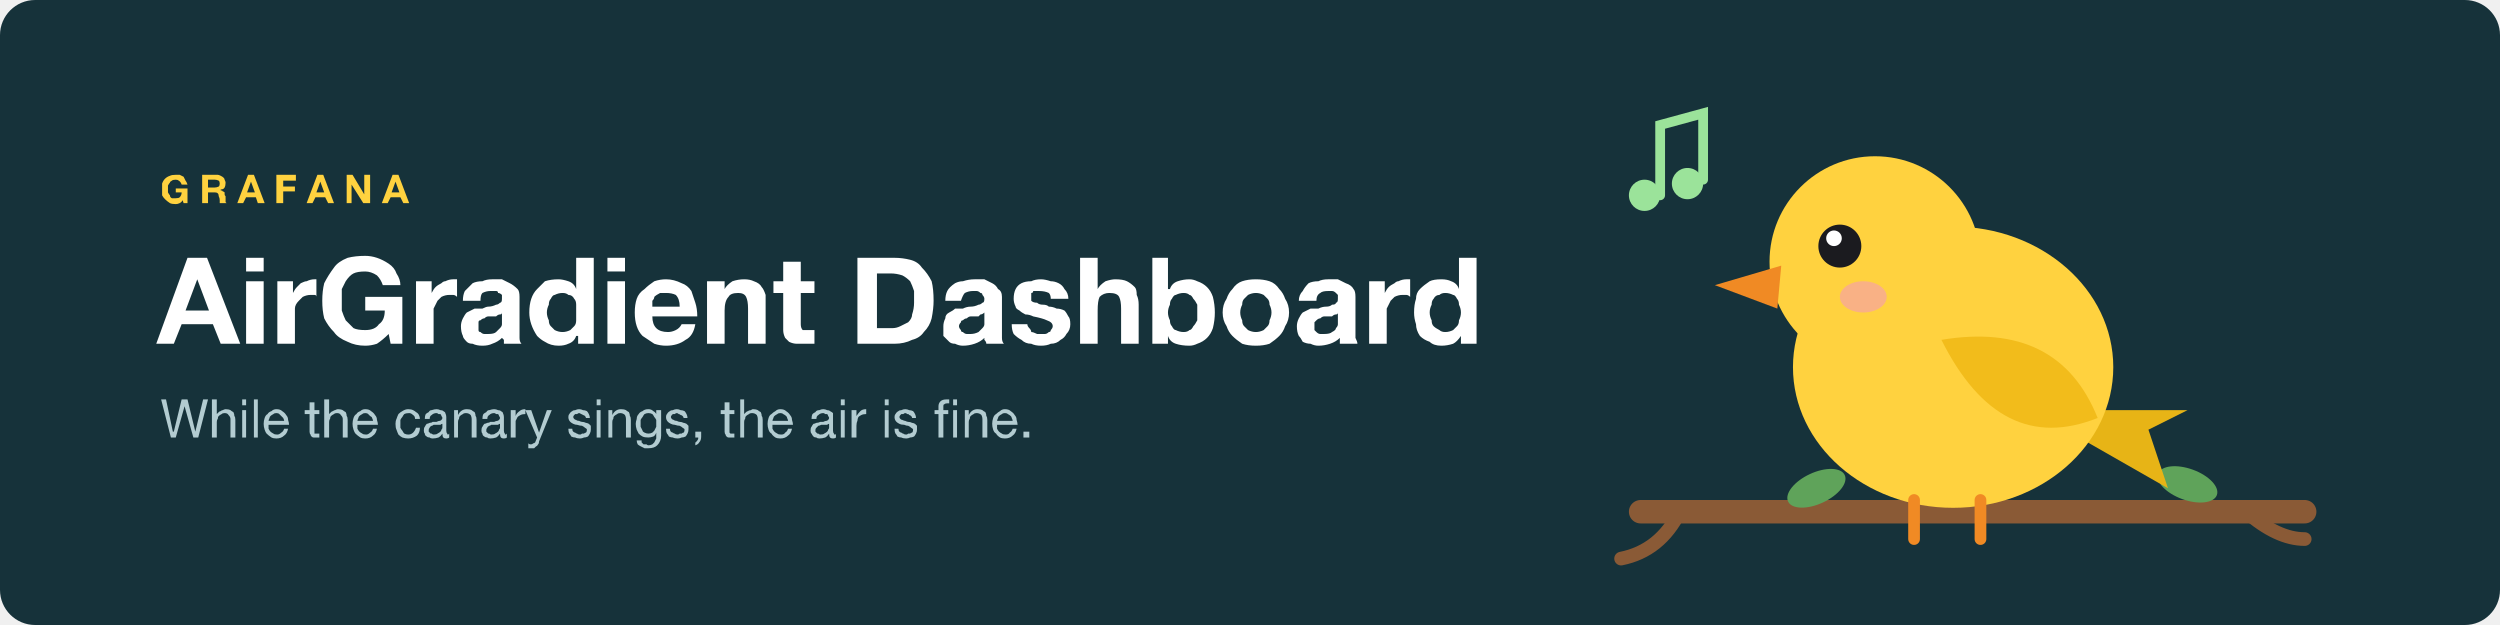
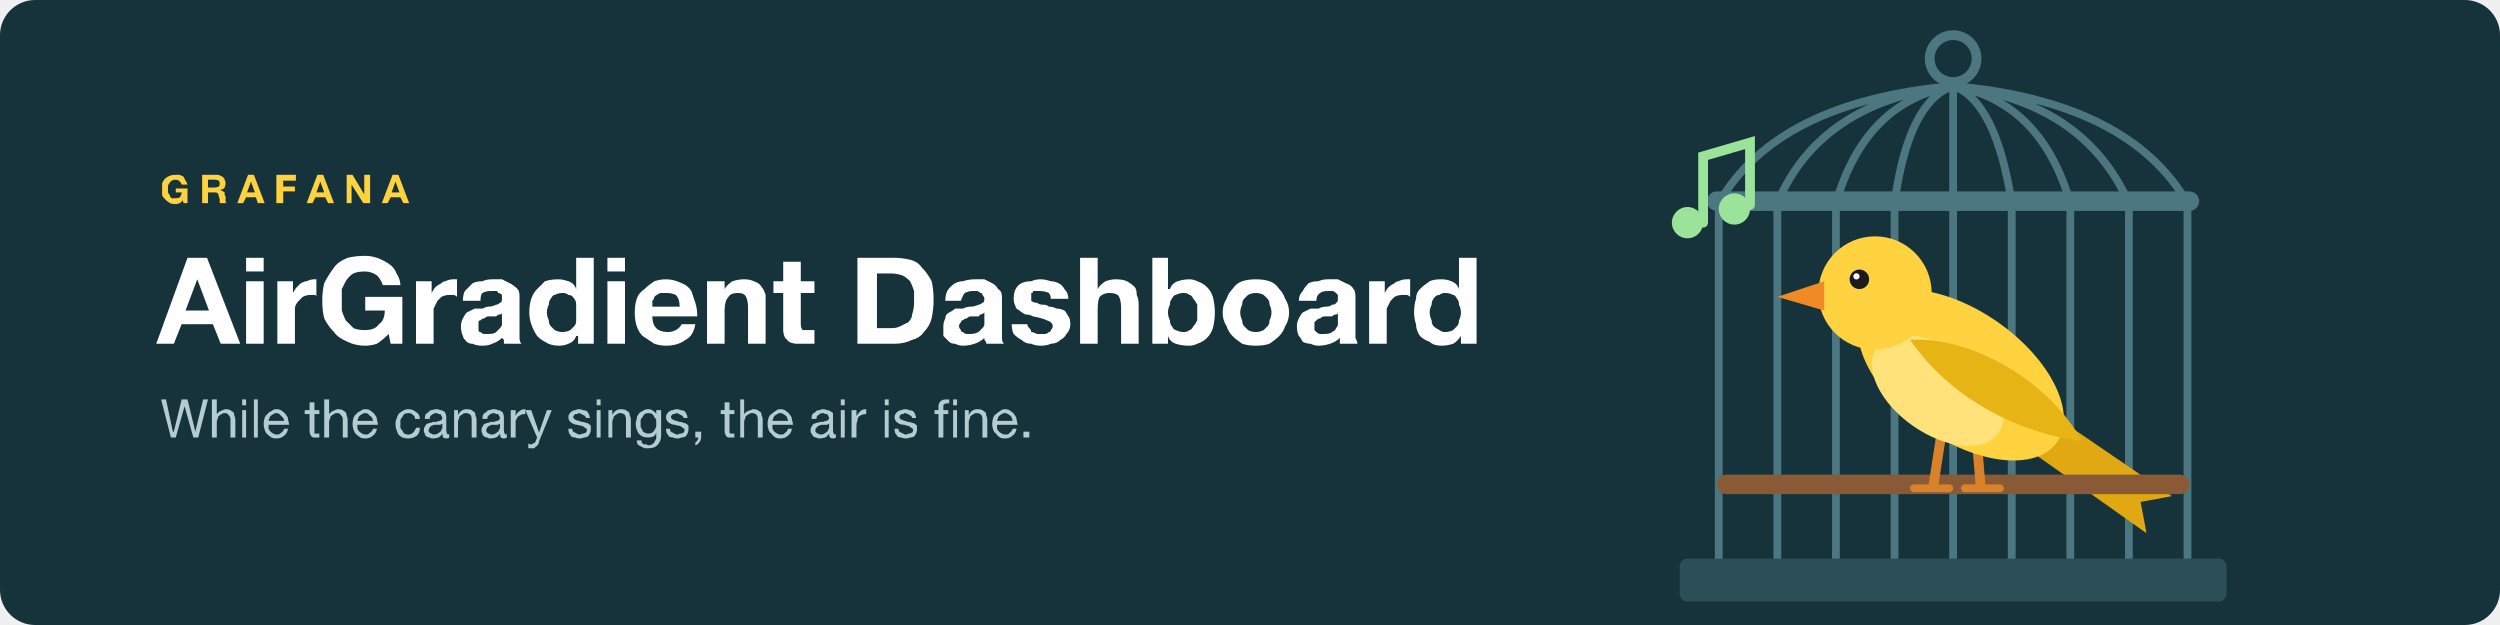
<svg xmlns="http://www.w3.org/2000/svg" viewBox="0 0 1280 320" width="1280" height="320" role="img" aria-label="Grafana AirGradient Dashboard">
  <clipPath id="k">
    <rect width="1280" height="320" rx="18" />
  </clipPath>
  <g clip-path="url(#k)">
    <rect width="1280" height="320" fill="#16323A" />
-     <path d="M840 262 H1180" stroke="#8A5A36" stroke-width="12" stroke-linecap="round" />
-     <path d="M860 262 q-10 20 -30 24M1150 262 q16 14 30 14" stroke="#8A5A36" stroke-width="7" fill="none" stroke-linecap="round" />
-     <ellipse cx="930" cy="250" rx="16" ry="8" fill="#5FA35A" transform="rotate(-25 930 250)" />
-     <ellipse cx="1120" cy="248" rx="16" ry="8" fill="#5FA35A" transform="rotate(20 1120 248)" />
-     <path d="M1040 210 l70 40 l-10 -30 l20 -10z" fill="#E7B416" />
-     <ellipse cx="1000" cy="188" rx="82" ry="72" fill="#FFD23F" />
-     <circle cx="960" cy="134" r="54" fill="#FFD23F" />
-     <path d="M994 174 q60 -10 80 40 q-50 20 -80 -40z" fill="#F2BC1B" />
-     <circle cx="942" cy="126" r="11" fill="#1B1B1F" />
-     <circle cx="939" cy="122" r="4" fill="#fff" />
-     <path d="M912 136 l-34 10 l32 12z" fill="#F08A24" />
-     <ellipse cx="954" cy="152" rx="12" ry="8" fill="#F7A3A3" opacity=".7" />
-     <path d="M980 256 v20 M1014 256 v20" stroke="#F08A24" stroke-width="6" stroke-linecap="round" />
-     <path d="M850 100 v-36 l22 -6 v34" fill="none" stroke="#9BE39A" stroke-width="5" stroke-linecap="round" />
-     <circle cx="842" cy="100" r="8" fill="#9BE39A" />
-     <circle cx="864" cy="94" r="8" fill="#9BE39A" />
+     <path fill="none" stroke="#4C7680" stroke-width="4" d="M880 292V104M880 104Q910 52 1000 44M910 292V104M910 104Q932 52 1000 44M940 292V104M940 104Q955 52 1000 44M970 292V104M970 104Q977 52 1000 44M1000 292V104M1000 104Q1000 52 1000 44M1030 292V104M1030 104Q1022 52 1000 44M1060 292V104M1060 104Q1045 52 1000 44M1090 292V104M1090 104Q1067 52 1000 44M1120 292V104M1120 104Q1090 52 1000 44" />
+     <rect x="874" y="98" width="252" height="10" rx="5" fill="#4C7680" />
+     <circle cx="1000" cy="30" r="12" fill="none" stroke="#4C7680" stroke-width="5" />
+     <rect x="860" y="286" width="280" height="22" rx="4" fill="#2C4E57" />
+     <polygon fill="#E0A914" points="1046,209 1112,254 1096,257 1099,273 1034,227" />
+     <path d="M884 248H1116" stroke="#8A5A36" stroke-width="10" stroke-linecap="round" />
+     <path d="M994 222l-4 26M1012 224l2 24" stroke="#D9822B" stroke-width="5" stroke-linecap="round" />
+     <path d="M980 250h18M1006 250h18" stroke="#D9822B" stroke-width="4" stroke-linecap="round" />
+     <ellipse cx="1004" cy="192" rx="60" ry="33" fill="#FFD23F" transform="rotate(35 1004 192)" />
+     <ellipse cx="992" cy="200" rx="38" ry="22" fill="#FFE27A" transform="rotate(35 992 200)" />
+     <circle cx="960" cy="150" r="29" fill="#FFD23F" />
+     <path fill="#E7B416" d="M978 174C1010 172 1050 196 1066 226C1036 222 1000 206 978 174Z" />
+     <path fill="#F08A24" d="M934 144L910 152L934 159Z" />
+     <circle cx="952" cy="143" r="5" fill="#1B1B1F" />
+     <circle cx="950.5" cy="141.5" r="1.6" fill="#fff" />
+     <path d="M872 114v-34l24 -7v32" fill="none" stroke="#9BE39A" stroke-width="5" stroke-linecap="round" />
+     <circle cx="864" cy="114" r="8" fill="#9BE39A" />
+     <circle cx="888" cy="107" r="8" fill="#9BE39A" />
    <path fill="#FFD23F" d="m93.5 102.5l.5 1.5 2 0 0-7.5-6 0 0 2 3 0q0 1.5-1 2.5-.5 .5-2 .5-1.5 0-2 0-1-.5-1-1.5-.5-.5-1-1.5 0-.5 0-1.5 0-1 0-2 .5-1 1-1.5 0-.5 1-1 .5-.5 2-.5 1 0 1.5 .5 1 .5 1.5 2l3 0q-.5-1.5-1-2-.5-1-1-2-1-.5-2-1-1 0-2 0-2 0-3 .5-1.5 .5-2.5 1.5-1 1-1.5 2.5 0 1.5 0 3 0 1.5 0 3 .5 1 1.5 2 1 1 2.5 2 1 .5 3 .5 1 0 2-.5 1-.5 1.5-1.5zm13-6.5l0-4 3.5 0q1 0 2 .5 .5 .5 .5 1.5 0 1-.5 1.5-1 .5-2 .5zm-3-6.5l0 14.5 3 0 0-5.5 3.5 0q1 0 1.5 .5 .5 .5 .5 1.5 .5 1 .5 2 0 1 0 1.5l3.5 0q-.5-.5-.5-.5 0-.5 0-1 0-.5 0-1 0-.5 0-1-.5-.5-.5-1 0-.5 0-1-.5-.5-1-.5 0-.5-1-.5l0-.5q1.5 0 2-1 .5-1 .5-2.5 0-.5-.5-1.5 0-.5-.5-1-.5-.5-1.5-1-1-.5-1.5-.5zm23 9l2-5.5 0 0 2 5.5zm.5-9l-5.5 14.5 3 0 1.5-3 5 0 1 3 3.5 0-5.5-14.5zm14.5 0l0 14.5 3.5 0 0-6 6 0 0-2.5-6 0 0-3 6.5 0 0-3zm20.5 9l2-5.5 0 0 2 5.5zm.5-9l-5.5 14.5 3 0 1.5-3 5 0 1.5 3 3 0-5.5-14.5zm15 0l0 14.5 2.5 0 0-9.5 0 0 6 9.5 3.5 0 0-14.5-3 0 0 10 0 0-6-10zm23 9l2-5.5 0 0 2 5.5zm.5-9l-5.5 14.5 3 0 1.5-3 5 0 1.5 3 3 0-5.5-14.5z" />
    <path fill="#FFFFFF" d="m95 159l6-16 0 0 6 16zm1-27l-16 44 9 0 4-10 16 0 4 10 10 0-17-44zm39 7l0-7-9 0 0 7zm-9 5l0 32 9 0 0-32zm16 0l0 32 9 0 0-14q0-3 0-4 0-2 2-4 1-1 2-2 2-1 4-1 1 0 2 0 1 0 1 1l0-9q-1 0-1 0-2 0-4 1-1 0-3 1-1 1-2 2-1 1-2 3l0 0 0-6zm57 27l1 5 6 0 0-24-19 0 0 7 10 0q0 5-3 7-2 3-7 3-4 0-6-1-2-2-4-4-1-2-2-5 0-2 0-5 0-3 0-6 1-2 2-4 2-3 4-4 2-1 6-1 3 0 6 2 2 2 3 5l9 0q0-3-2-6-1-3-4-5-3-2-6-3-3-1-6-1-5 0-9 1-5 2-7 5-3 4-5 8-1 4-1 9 0 5 1 9 2 4 5 7 2 3 7 5 4 2 9 2 3 0 6-1 3-2 6-5zm14-27l0 32 9 0 0-14q0-3 0-4 1-2 2-4 1-1 2-2 2-1 4-1 1 0 2 0 1 0 2 1l0-9q-1 0-2 0-2 0-4 1-1 0-2 1-2 1-3 2-1 1-2 3l0 0 0-6zm24 10q0-3 1-5 2-2 4-4 2-1 5-1 2-1 5-1 2 0 5 0 2 1 4 2 2 1 4 3 1 1 1 4l0 17q0 2 0 4 0 2 1 3l-9 0q0-1 0-2 0 0-1-1-2 2-5 3-2 1-5 1-3 0-5-1-2 0-3-1-2-2-2-3-1-2-1-5 0-2 1-4 1-2 2-3 2-1 4-2 2 0 4 0 2-1 3-1 2 0 4-1 1 0 2-1 1 0 1-2 0-1 0-2-1-1-2-1 0-1-1-1-1 0-3 0-2 0-4 1-1 1-1 4zm20 6q0 1-1 1-1 0-2 1-1 0-2 0-1 0-2 0-1 0-2 1-1 0-2 1-1 0-1 1 0 1 0 2 0 1 0 2 0 1 1 1 1 1 2 1 1 0 2 0 3 0 4-1 1-1 2-2 1-1 1-2 0-2 0-2zm38 0q0 2 0 4 0 2-1 3-1 1-2 2-2 1-4 1-2 0-4-1-1-1-2-2-1-1-1-3-1-2-1-4 0-2 1-4 0-2 1-3 1-2 2-2 2-1 4-1 2 0 3 1 2 0 3 2 1 1 1 3 0 2 0 4zm1 12l0 4 8 0 0-44-9 0 0 16 0 0q-1-3-4-4-3-1-5-1-4 0-7 1-2 2-4 4-2 2-3 5-1 3-1 7 0 3 1 6 1 3 3 6 2 2 4 3 3 2 7 2 3 0 5-1 3-1 4-4zm24-33l0-7-9 0 0 7zm-9 5l0 32 9 0 0-32zm37 13l-14 0q0-1 0-3 1-1 1-2 1-1 3-2 1 0 3 0 3 0 5 1 2 2 2 6zm-14 5l23 0q0-4-1-7-1-3-2-6-2-3-5-4-4-2-8-2-3 0-6 1-3 2-5 4-3 2-4 5-1 3-1 7 0 4 1 7 1 3 3 5 3 2 6 4 3 1 6 1 6 0 10-3 4-2 5-8l-7 0q-1 2-3 3-2 1-4 1-4 0-6-2-2-2-2-6zm28-18l0 32 9 0 0-17q0-5 2-7 1-2 5-2 3 0 4 2 1 2 1 6l0 18 9 0 0-20q0-3 0-5-1-3-2-4-1-2-4-3-2-1-5-1-3 0-6 1-3 2-4 4l0 0 0-4zm48 0l0-10-9 0 0 10-5 0 0 6 5 0 0 19q0 2 1 4 1 1 2 2 2 1 4 1 1 0 3 0 2 0 3 0 1 0 3 0l0-7q-1 0-2 0 0 0-1 0-2 0-3 0-1-1-1-3l0-16 7 0 0-6zm39 24l0-28 7 0q3 0 6 1 2 1 4 3 1 2 2 5 0 2 0 6 0 3-1 6 0 2-2 4-2 1-4 2-2 1-4 1zm-10-36l0 44 19 0q5 0 9-2 4-1 6-4 3-3 4-7 1-5 1-9 0-6-1-10-2-4-5-7-2-3-6-4-4-1-8-1zm45 22q0-3 1-5 1-2 4-4 2-1 4-1 3-1 6-1 2 0 5 0 2 1 4 2 2 1 3 3 2 1 2 4l0 17q0 2 0 4 0 2 1 3l-9 0q0-1-1-2 0 0 0-1-2 2-5 3-3 1-6 1-2 0-4-1-2 0-3-1-2-2-3-3 0-2 0-5 0-2 1-4 0-2 2-3 2-1 3-2 2 0 4 0 2-1 4-1 2 0 4-1 1 0 2-1 1 0 1-2 0-1-1-2 0-1-1-1-1-1-2-1-1 0-2 0-2 0-4 1-1 1-2 4zm20 6q-1 1-2 1 0 0-1 1-1 0-2 0-1 0-2 0-1 0-2 1-1 0-2 1-1 0-1 1-1 1-1 2 0 1 1 2 0 1 1 1 1 1 2 1 1 0 2 0 2 0 4-1 1-1 2-2 1-1 1-2 0-2 0-2zm22 6l-8 0q0 3 1 5 2 2 4 3 2 2 5 2 2 1 5 1 3 0 5-1 3 0 5-2 2-1 3-3 2-2 2-5 0-3-1-4-1-2-2-3-2-1-4-1-2-1-4-1-1-1-3-1-2 0-3-1-2 0-3-1 0-1 0-2 0-1 0-2 1 0 1-1 1 0 2 0 1 0 1 0 3 0 5 1 1 1 1 3l9 0q0-3-2-5-1-2-3-3-2-1-4-1-3-1-5-1-3 0-5 1-3 0-5 1-2 1-3 3-1 2-1 5 0 2 1 4 0 1 2 2 1 1 3 2 2 0 4 1 5 1 7 2 3 1 3 3 0 1-1 2 0 1-1 1-1 1-2 1-1 0-2 0-1 0-2 0-2-1-3-1 0-1-1-2-1-1-1-2zm27-34l0 44 9 0 0-17q0-5 1-7 2-2 5-2 4 0 5 2 1 2 1 6l0 18 9 0 0-20q0-3-1-5 0-3-1-4-2-2-4-3-2-1-6-1-2 0-5 1-3 2-4 4l0 0 0-16zm60 28q0 2 0 4-1 2-2 3-1 2-2 2-1 1-3 1-2 0-4-1-1 0-2-2-1-1-1-3-1-2-1-4 0-2 1-4 0-2 1-3 1-2 2-2 2-1 4-1 2 0 3 1 1 0 2 2 1 1 2 3 0 2 0 4zm-23-28l0 44 8 0 0-4 0 0q1 3 4 4 3 1 7 1 2 0 4-1 3-1 5-3 2-2 3-5 1-4 1-8 0-4-1-8-1-3-3-5-2-2-5-3-2-1-4-1-3 0-6 1-3 1-4 4l-1 0 0-16zm45 28q0-2 1-4 0-2 1-3 1-1 2-2 2-1 4-1 2 0 4 1 1 1 2 2 1 1 1 3 1 2 1 4 0 2-1 4 0 2-1 3-1 1-2 2-2 1-4 1-2 0-4-1-1-1-2-2-1-1-1-3-1-2-1-4zm-9 0q0 4 2 7 1 3 3 5 2 2 5 4 3 1 7 1 4 0 7-1 3-2 5-4 2-2 3-5 2-3 2-7 0-4-2-7-1-3-3-5-2-3-5-4-3-1-7-1-4 0-7 1-3 1-5 4-2 2-3 5-2 3-2 7zm39-6q0-3 2-5 1-2 3-4 2-1 5-1 2-1 5-1 2 0 5 0 2 1 4 2 3 1 4 3 1 1 1 4l0 17q0 2 0 4 1 2 1 3l-9 0q0-1 0-2 0 0 0-1-2 2-5 3-3 1-6 1-2 0-4-1-2 0-4-1-1-2-2-3-1-2-1-5 0-2 1-4 1-2 2-3 2-1 4-2 2 0 4 0 2-1 4-1 2 0 3-1 2 0 2-1 1 0 1-2 0-1 0-2-1-1-1-1-1-1-2-1-1 0-2 0-3 0-4 1-2 1-2 4zm20 6q0 1-1 1-1 0-2 1-1 0-2 0-1 0-2 0-1 0-2 1-1 0-2 1 0 0-1 1 0 1 0 2 0 1 0 2 1 1 1 1 1 1 2 1 1 0 2 0 3 0 4-1 2-1 2-2 1-1 1-2 0-2 0-2zm16-16l0 32 9 0 0-14q0-3 0-4 1-2 2-4 1-1 2-2 2-1 4-1 1 0 2 0 1 0 2 1l0-9q-1 0-2 0-2 0-4 1-1 0-2 1-2 1-3 2-1 1-2 3l0 0 0-6zm47 16q0 2-1 4 0 2-1 3-1 1-2 2-2 1-4 1-2 0-3-1-2-1-3-2-1-1-1-3-1-2-1-4 0-2 1-4 0-2 1-3 1-2 3-2 1-1 3-1 2 0 4 1 1 0 2 2 1 1 1 3 1 2 1 4zm0 12l0 4 8 0 0-44-9 0 0 16 0 0q-1-3-4-4-2-1-5-1-4 0-6 1-3 2-5 4-2 2-2 5-1 3-1 7 0 3 1 6 0 3 2 6 2 2 5 3 2 2 6 2 3 0 6-1 2-1 4-4z" />
    <path fill="#B3CCD1" d="m101.5 224l5-19.5-2.5 0-4 16.5 0 0-4-16.5-3 0-4 16.5-.5 0-3.5-16.5-2.5 0 5 19.5 2.5 0 4.5-16 0 0 4.5 16zm7-19.5l0 19.5 2.5 0 0-8q0-1 .5-1.5 0-1 .5-1.5 .5-.5 1.5-1 .5-.5 1.5-.5 1.5 0 2 1 1 1 1 2l0 9.5 2.5 0 0-9q0-1.5-.5-2 0-1-.5-2-1-.5-1.5-1-1-.5-2.5-.5-.5 0-1.5 .5-.5 0-1 .5-.5 0-1 .5-.5 .5-1 1l0 0 0-7.5zm17.5 3l0-3-2 0 0 3zm-2 2.5l0 14 2 0 0-14zm6-5.5l0 19.5 2 0 0-19.5zm15.5 11l-8 0q0-.5 .5-1.5 0-.5 .5-1 .5-.5 1.5-1 .5-.5 1.5-.5 1 0 1.5 .5 .5 .5 1 1 .5 .5 1 1 .5 1 .5 1.5zm2 4l-2 0q-.5 1.5-1.5 2-1 1-2 1-1.5 0-2-.5-1-.5-1.5-1-.5-.5-1-1.5 0-1 0-2l10.5 0q0-1-.5-2.5 0-1.5-1-2.5-.5-1-2-2-1-1-3-1-1.5 0-2.5 1-1.5 .5-2 1.5-1 .5-1.5 2-.5 1.5-.5 3 0 1.5 .5 3 .5 1.5 1 2 1 1 2.5 2 1 .5 2.5 .5 2.5 0 4-1.5 1.5-1 2-3.5zm13.5-9.5l0-4-2.5 0 0 4-2.5 0 0 2 2.5 0 0 9q0 1 .5 1.5 0 .5 .5 1 .5 .5 1 .5 .5 0 1.5 0l1.5 0 0-2-1 0q-.5 0-.5 0-.5 0-1 0 0-.5 0-.5 0-.5 0-1l0-8.5 2.5 0 0-2zm5-5.5l0 19.5 2.5 0 0-8q0-1 .5-1.5 0-1 .5-1.5 .5-.5 1.5-1 .5-.5 1.5-.5 1.5 0 2 1 1 1 1 2l0 9.5 2.5 0 0-9q0-1.5-.5-2 0-1-.5-2-1-.5-1.5-1-1-.5-2.5-.5-.5 0-1.5 .5-.5 0-1 .5-.5 0-1 .5-.5 .5-1 1l0 0 0-7.5zm25 11l-8 0q0-.5 .5-1.5 0-.5 .5-1 .5-.5 1.5-1 .5-.5 1.5-.5 1 0 1.5 .5 .5 .5 1 1 1 .5 1 1 .5 1 .5 1.5zm2 4l-2 0q-.5 1.5-1.5 2-1 1-2 1-1.5 0-2-.5-1-.5-1.5-1-.5-.5-1-1.5 0-1 0-2l10.5 0q0-1-.5-2.5 0-1.5-1-2.5-.5-1-2-2-1-1-3-1-1.5 0-2.5 1-1.5 .5-2 1.5-1 .5-1.5 2-.5 1.5-.5 3 0 1.5 .5 3 .5 1.5 1 2 1 1 2.5 2 1 .5 2.5 .5 2.5 0 4-1.5 1.5-1 2-3.5zm19.5-5l2.5 0q0-1-.5-2-.5-1-1.5-1.5-.5-.5-1.5-1-1-.5-2.5-.5-1.5 0-3 1-1 .5-2 1.5-.5 1-1 2.5-.5 1-.5 2.5 0 2 .5 3 .5 1.5 1 2.5 1 1 2 1.5 1.5 .5 3 .5 2.5 0 4.5-1.5 1.5-1.5 1.5-4l-2 0q-.5 1.5-1.5 2.5-1 1-2.5 1-1 0-2-.5-.5-.5-1-1.5-.5-.5-1-1.5 0-1 0-2 0-1 0-2 .5-1 1-1.5 .5-1 1-1.5 1-.5 2.5-.5 1 0 2 1 1 .5 1 2zm17.5 9.5q-.5 .5-1.5 .5-1 0-1.5-.5-.5-.5-.5-2-1 1.5-2 2-1.5 .5-3 .5-1 0-1.5-.5-1 0-1.5-.5-1-.5-1-1.5-.5-.5-.5-1.5 0-1.5 .5-2 .5-1 1-1.5 .5 0 1.5-.5 1 0 1.5-.5 1 0 2 0 1-.5 1.5-.5 .5 0 1-.5 .5-.5 .5-1 0-.5-.5-1 0-.5-.5-1-.5 0-1 0-.5-.5-1-.5-1.5 0-2.5 1-1 .5-1 2l-2.5 0q0-1.5 .5-2.5 .5-.5 1.5-1 .5-1 1.5-1 1.5-.5 2.5-.5 1 0 2 .5 1 0 1.5 .5 1 .5 1 1 .5 1 .5 2l0 7q0 1 .5 1.5 0 .5 .5 .5 0 0 .5-.5zm-3.5-7q-.5 0-1 .5-1 0-1.5 0-1 0-2 0-.5 .5-1 .5-1 .5-1 1-.5 .5-.5 1 0 1 0 1 .5 .5 1 1 0 0 .5 0 .5 .5 1 .5 1.5 0 2-.5 1-.5 1.5-1 .5-.5 .5-1 .5-.5 .5-1zm6-7l0 14 2 0 0-8q0-1 .5-1.5 0-1 .5-1.5 .5-.5 1.5-1 .5-.5 1.5-.5 1.5 0 2.5 1 .5 1 .5 2l0 9.5 2.5 0 0-9q0-1.5-.5-2 0-1-.5-2-1-.5-1.5-1-1-.5-2.5-.5-3 0-4.5 3l0 0 0-2.5zm27 14q-.5 .5-1.5 .5-1 0-1.5-.5-.5-.5-.5-2-1 1.5-2 2-1.5 .5-3 .5-1 0-1.5-.5-1 0-1.5-.5-1-.5-1-1.5-.5-.5-.5-1.5 0-1.5 .5-2 .5-1 1-1.5 .5 0 1.5-.5 1 0 1.5-.5 1 0 2 0 1-.5 1.5-.5 .5 0 1-.5 .5-.5 .5-1 0-.5-.5-1 0-.5-.5-1-.5 0-1 0-.5-.5-1-.5-1.5 0-2.5 1-1 .5-1 2l-2.5 0q0-1.5 .5-2.5 .5-.5 1.5-1 .5-1 1.5-1 1.5-.5 2.5-.5 1 0 2 .5 1 0 1.5 .5 1 .5 1 1 .5 1 .5 2l0 7q0 1 .5 1.5 0 .5 .5 .5 0 0 .5-.5zm-3.5-7q-.5 0-1 .5-1 0-1.5 0-1 0-2 0-.5 .5-1 .5-1 .5-1 1-.5 .5-.5 1 0 1 0 1 .5 .5 1 1 0 0 .5 0 .5 .5 1 .5 1.5 0 2-.5 1-.5 1.5-1 .5-.5 .5-1 .5-.5 .5-1zm5.5-7l0 14 2.5 0 0-6q0-1.5 0-2.5 .5-1 1-2 .5-.5 1.5-1 1-.5 2.5-.5l0-2.5q-2 0-3 1-1.5 1-2 2.5l0 0 0-3zm14.5 16q0 1-.5 1.5-.5 1-1 1-.5 .5-1 1-.5 0-1.5 0 0 0-.5 0-.5 0-1 0l0-2.5q.5 .5 1 .5 0 0 .5 0 .5 0 1-.5 .5 0 1-.5l1-2.5-6-14 3 0 4 11.5 0 0 4-11.5 2.5 0zm17-6.5l-2 0q0 1.5 .5 2.5 .5 .5 1 1.5 1 .5 2 .5 1 .5 2.5 .5 1 0 2-.5 1 0 2-.5 .5-.5 1-1.5 .5-1 .5-2 0-1 0-2-.5-.5-1-1-1-.5-1.5-.5-1-.5-2-.5-.5 0-1.5-.5-1 0-1.5-.5-.5 0-1-.5-.5-.5-.5-1 0-.5 .5-1 0 0 .5-.5 .5 0 1 0 .5-.5 1-.5 .5 0 1 .5 .5 0 1 .5 .5 0 1 .5 .5 .5 .5 1l2 0q0-1-.5-2-.5-1-1-1.5-1-.5-2-.5-1-.5-2-.5-1 0-2 .5-1 0-1.5 .5-1 .5-1.5 1.5-.5 .5-.5 1.5 0 1.5 1 2.5 .5 .5 1.5 1 1 .5 2 .5 1.5 .5 2.5 .5 1 .5 1.5 1 1 .5 1 1 0 1-.5 1.5-.5 0-1 .5-.5 0-1 0-.5 .5-1 .5-1 0-1.5-.5-.5 0-1-.5-.5 0-1-.5-.5-.5-.5-1.5zm14.5-12l0-3-2 0 0 3zm-2 2.5l0 14 2 0 0-14zm6 0l0 14 2 0 0-8q0-1 .5-1.5 0-1 .5-1.5 .5-.5 1.5-1 .5-.5 1.5-.5 1.5 0 2.5 1 .5 1 .5 2l0 9.5 2.5 0 0-9q0-1.5-.5-2 0-1-.5-2-1-.5-1.5-1-1-.5-2.5-.5-3 0-4.5 3l0 0 0-2.5zm27 13l0-13-2.5 0 0 2 0 0q-.5-1-1.5-1.5-1-1-2.5-1-2 0-3 1-1.5 .5-2 1.5-1 1-1 2.5-.5 1.5-.5 2.5 0 1.5 .5 3 .5 1 1 2 1 1 2 1.5 1 .5 3 .5 1 0 2.5-.5 1-.5 1.5-2l0 0 0 1q0 1 0 2-.5 1-1 2-.5 .5-1 1-1 .5-2 .5-.5 0-1-.5-1 0-1.5 0-.5-.5-1-1 0-.5 0-1l-2.5 0q0 1 .5 2 .5 .5 1.5 1 1 .5 2 1 1 0 2 0 3 0 4.5-1.5 2-2 2-5zm-6.5-1q-1 0-2-.5-1-.5-1-1-.5-1-1-2 0-.5 0-1.5 0-1 0-2 .5-1 1-1.5 .5-1 1-1.5 1-.5 2-.5 1 0 2 .5 .5 .5 1 1.5 .5 .5 1 1.5 0 1 0 1.5 0 1 0 2-.5 1-1 2-.5 .5-1 1-1 .5-2 .5zm11-2.5l-2 0q0 1.5 .5 2.5 .5 .5 1 1.5 1 .5 2 .5 1 .5 2.5 .5 1 0 2-.5 1 0 2-.5 .5-.5 1-1.5 .5-1 .5-2 0-1 0-2-.5-.5-1-1-1-.5-1.5-.5-1-.5-2-.5-.5 0-1.5-.5-1 0-1.5-.5-.5 0-1-.5-.5-.5-.5-1 0-.5 .5-1 0 0 .5-.5 .5 0 1 0 .5-.5 1-.5 .5 0 1 .5 .5 0 1 .5 .5 0 1 .5 .5 .5 .5 1l2 0q0-1-.5-2-.5-1-1-1.5-1-.5-2-.5-1-.5-2-.5-1 0-2 .5-1 0-1.5 .5-1 .5-1.5 1.5-.5 .5-.5 1.5 0 1.5 1 2.5 .5 .5 1.5 1 1 .5 2 .5 1.5 .5 2.5 .5 1 .5 1.5 1 1 .5 1 1 0 1-.5 1.5-.5 0-1 .5-.5 0-1 0-.5 .5-1 .5-1 0-1.5-.5-.5 0-1-.5-.5 0-1-.5-.5-.5-.5-1.5zm13 1.5l0 3 1.5 0q0 .5 0 .5 0 .5-.5 1 0 .5-.5 .5 0 .5-.5 .5l0 1.5q1.5-.5 2-1.5 1-1 1-3l0-2.5zm17.5-11l0-4-2.5 0 0 4-2 0 0 2 2 0 0 9q0 1 .5 1.5 0 .5 .5 1 .5 .5 1 .5 .5 0 1.5 0l1.5 0 0-2-1 0q-.5 0-.5 0-.5 0-.5 0-.5-.5-.5-.5 0-.5 0-1l0-8.5 2.5 0 0-2zm5.5-5.5l0 19.5 2 0 0-8q0-1 .5-1.5 0-1 .5-1.5 .5-.5 1.5-1 .5-.5 1.5-.5 1.5 0 2.5 1 .5 1 .5 2l0 9.5 2.5 0 0-9q0-1.5-.5-2 0-1-.5-2-1-.5-1.5-1-1-.5-2.5-.5-.5 0-1 .5-1 0-1.5 .5-.5 0-1 .5-.5 .5-1 1l0 0 0-7.5zm24.5 11l-8 0q0-.5 .5-1.5 0-.5 .5-1 .5-.5 1.5-1 .5-.5 1.5-.5 1 0 1.5 .5 1 .5 1.5 1 .5 .5 .5 1 .5 1 .5 1.5zm2 4l-2 0q-.5 1.5-1.5 2-.5 1-2 1-1.5 0-2-.5-1-.5-1.5-1-.5-.5-1-1.5 0-1 0-2l10.5 0q0-1-.5-2.5 0-1.5-1-2.5-.5-1-2-2-1-1-3-1-1.5 0-2.5 1-1 .5-2 1.5-1 .5-1.5 2-.5 1.5-.5 3 0 1.5 .5 3 .5 1.5 1.5 2 .5 1 2 2 1 .5 2.5 .5 2.5 0 4-1.5 1.5-1 2-3.5zm22.5 4.5q-.5 .5-1.5 .5-1 0-1.5-.5-.5-.5-.5-2-1 1.5-2 2-1.5 .5-3 .5-1 0-1.5-.5-1 0-1.5-.5-.5-.5-1-1.5-.5-.5-.5-1.5 0-1.5 .5-2 .5-1 1-1.5 .5 0 1.5-.5 1 0 2-.5 .5 0 1.5 0 1-.5 1.5-.5 .5 0 1-.5 .5-.5 .5-1 0-.5-.5-1 0-.5-.5-1-.5 0-1 0-.5-.5-1-.5-1.5 0-2.5 1-1 .5-1 2l-2.5 0q0-1.5 .5-2.5 .5-.5 1.5-1 .5-1 2-1 1-.5 2-.5 1 0 2 .5 1 0 1.5 .5 1 .5 1.5 1 0 1 0 2l0 7q0 1 .5 1.5 0 .5 .5 .5 .5 0 .5-.5zm-3.5-7q-.5 0-1 .5-1 0-1.5 0-1 0-1.5 0-1 .5-1.5 .5-.5 .5-1 1-.5 .5-.5 1 0 1 0 1 .5 .5 1 1 0 0 .5 0 .5 .5 1 .5 1.5 0 2-.5 1-.5 1.5-1 .5-.5 .5-1 .5-.5 .5-1zm8-9.5l0-3-2 0 0 3zm-2 2.5l0 14 2 0 0-14zm5.5 0l0 14 2.5 0 0-6q0-1.5 .5-2.5 0-1 .5-2 .5-.5 1.5-1 1-.5 2.5-.5l0-2.5q-2 0-3 1-1 1-2 2.5l0 0 0-3zm19-2.5l0-3-2 0 0 3zm-2 2.5l0 14 2 0 0-14zm7 9.5l-2 0q0 1.5 .5 2.5 .5 .5 1 1.5 1 .5 2 .5 1 .5 2.5 .5 1 0 2-.5 1 0 2-.5 .5-.5 1-1.5 .5-1 .5-2 0-1 0-2-.5-.5-1-1-1-.5-1.5-.5-1-.5-2-.5-.5 0-1.5-.5-.5 0-1.5-.5-.5 0-1-.5-.5-.5-.5-1 0-.5 .5-1 0 0 .5-.5 .5 0 1 0 .5-.5 1-.5 .5 0 1 .5 1 0 1 .5 .5 0 1 .5 .5 .5 .5 1l2 0q0-1-.5-2-.5-1-1-1.5-1-.5-2-.5-1-.5-2-.5-1 0-2 .5-1 0-1.5 .5-1 .5-1.5 1.5-.5 .5-.5 1.5 0 1.5 1 2.5 .5 .5 1.5 1 1 .5 2.5 .5 1 .5 2 .5 1 .5 1.5 1 1 .5 1 1 0 1-.5 1.5-.5 0-1 .5-.5 0-1 0-.5 .5-1 .5-1 0-1.5-.5-.5 0-1-.5-.5 0-1-.5-.5-.5-.5-1.5zm20.5-7.5l0 12 2.5 0 0-12 2.5 0 0-2-2.5 0 0-2q0-1 .5-1 .5-.5 1.5-.5 0 0 .5 0 .5 0 .5 0l0-2q0 0-.5 0-.5 0-1 0-2 0-3 1-1 1-1 2.5l0 2-2 0 0 2zm9.5-4.5l0-3-2 0 0 3zm-2 2.5l0 14 2 0 0-14zm6 0l0 14 2 0 0-8q0-1 .5-1.5 0-1 .5-1.5 .5-.5 1.5-1 .5-.5 1.5-.5 1.5 0 2.5 1 .5 1 .5 2l0 9.5 2.5 0 0-9q0-1.5-.5-2 0-1-.5-2-1-.5-1.5-1-1-.5-2.5-.5-3 0-4.5 3l0 0 0-2.5zm24.5 5.5l-8 0q0-.5 .5-1.5 0-.5 .5-1 .5-.5 1.5-1 .5-.5 1.5-.5 1 0 1.5 .5 1 .5 1.5 1 .5 .5 .5 1 .5 1 .5 1.5zm2 4l-2 0q-.5 1.5-1.5 2-.5 1-2 1-1.5 0-2-.5-1-.5-1.5-1-.5-.5-1-1.5 0-1 0-2l10.5 0q0-1-.5-2.5 0-1.5-1-2.5-.5-1-2-2-1-1-3-1-1.5 0-2.5 1-1 .5-2 1.5-1 .5-1.5 2-.5 1.5-.5 3 0 1.5 .5 3 .5 1.5 1.5 2 .5 1 2 2 1 .5 2.5 .5 2.5 0 4-1.5 1.5-1 2-3.5zm3.5 1.5l0 3 3 0 0-3z" />
  </g>
</svg>
